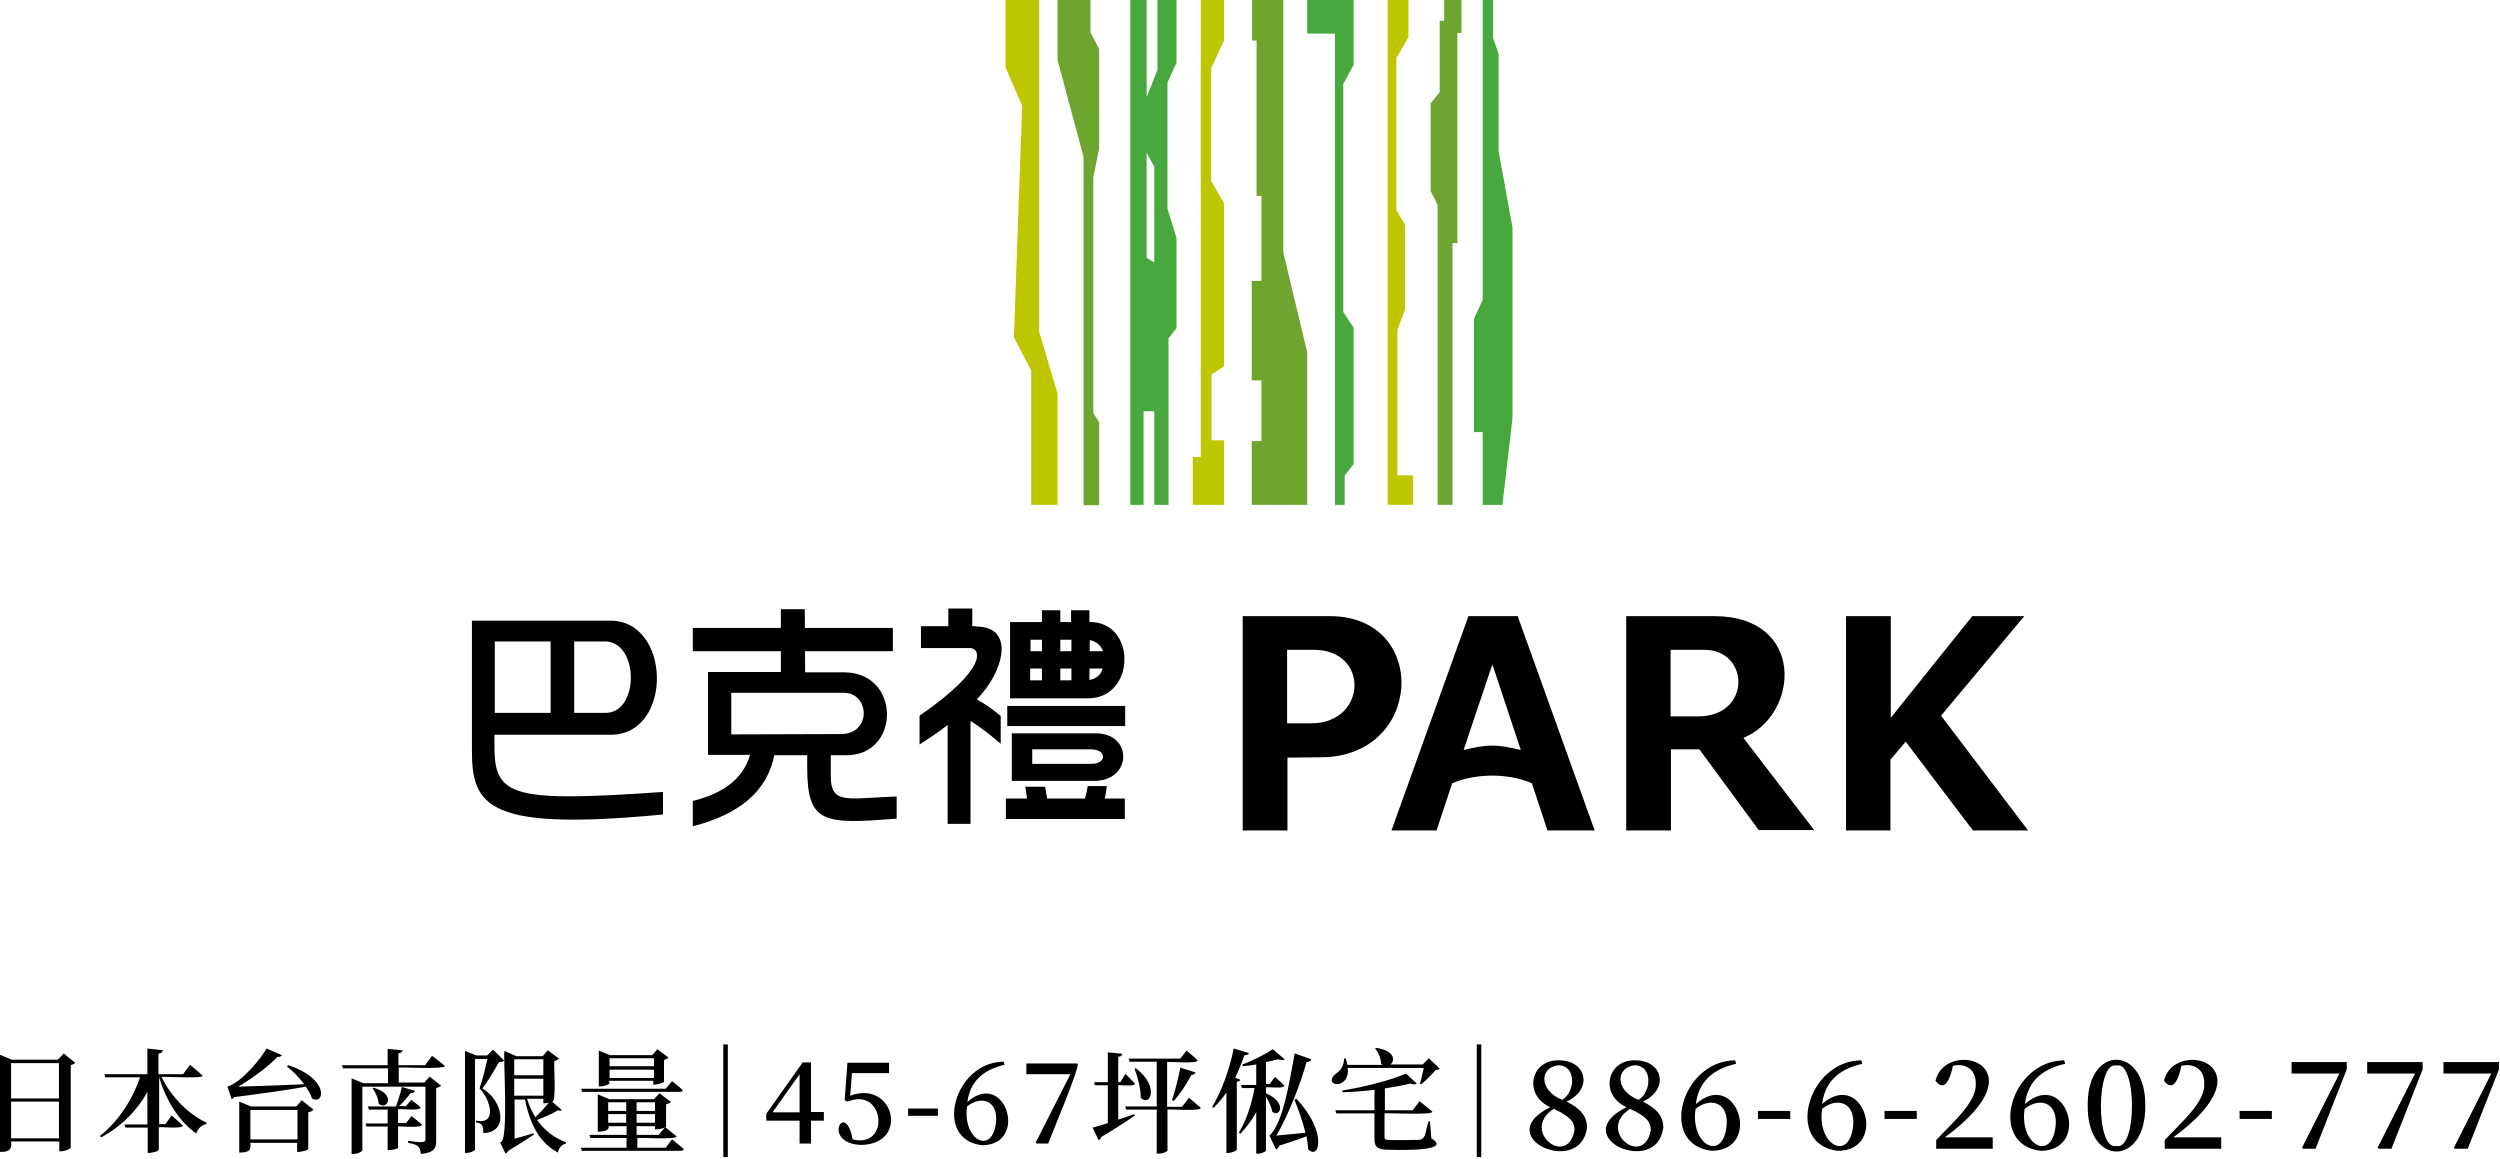
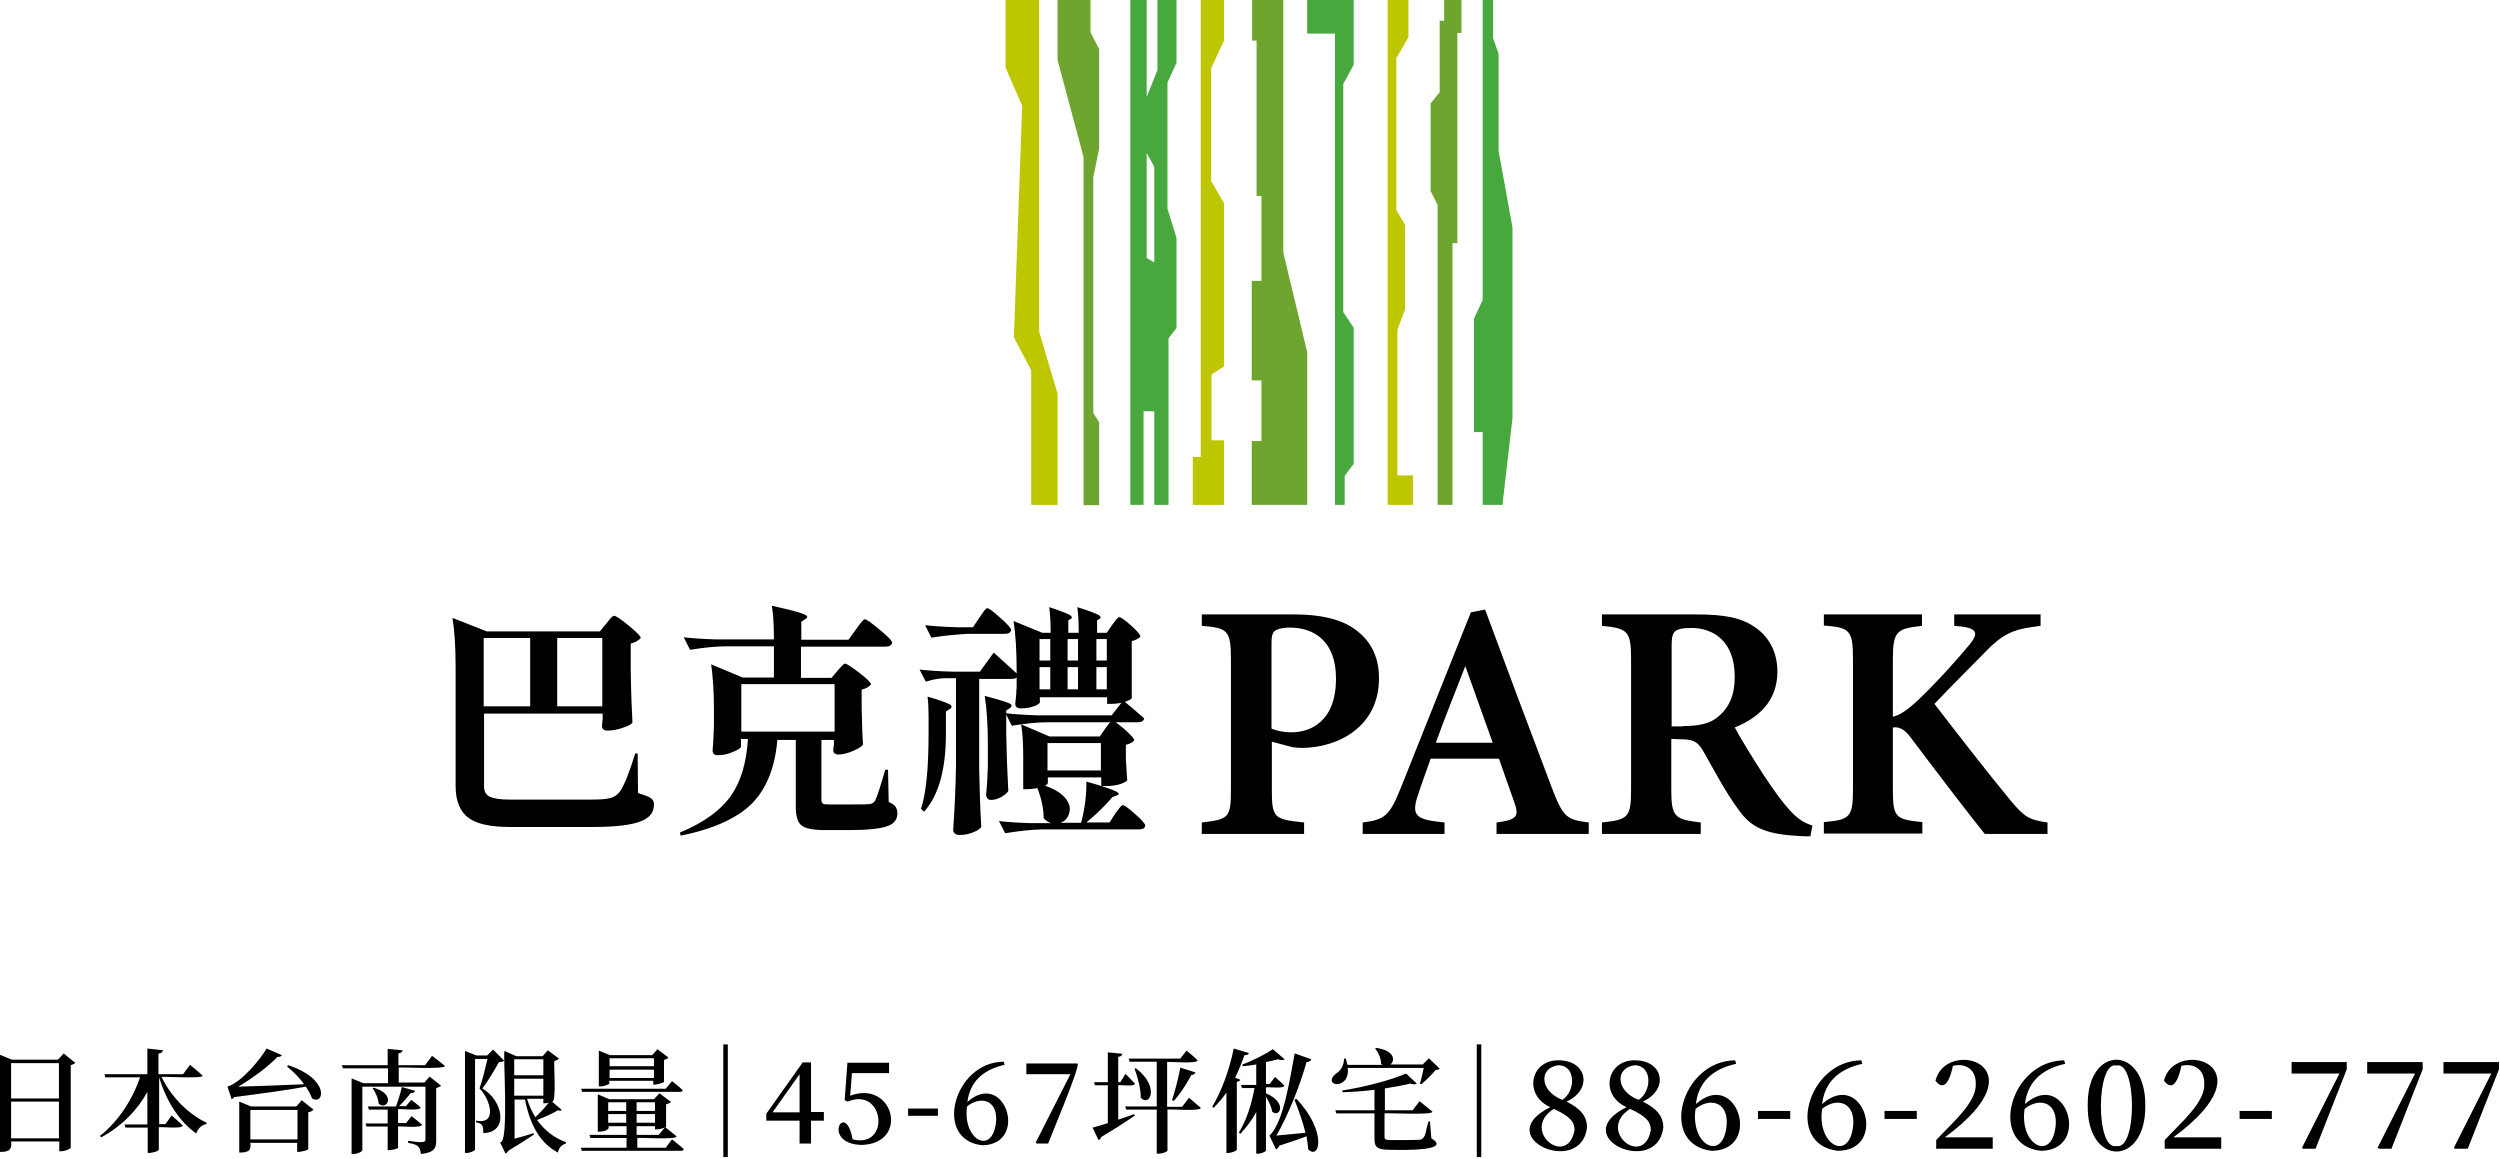
<svg xmlns="http://www.w3.org/2000/svg" width="721" height="334" viewBox="0 0 721 334" fill="#000">
  <path fill="#BEC600" d="M290,0v19.5l4.8,11l-2.4,66.8l5,9.5v38.8h7.6v-32.1l-5.3-17.8V0H290z M346.3,0v131.8H344v13.8h9V127h-3.6v-19  l3.6-2.3V58.6l-3.7-6.4V19.7l3.7-8V0H346.3z M400.2,0v145.6h7.3v-8.5H403v-42l2.2-5.8V64.8l-2.5-4.2V16.8l3.5-6.1V0H400.2z" />
  <path fill="#46A83D" d="M339.3,18.1V0h-5.5v20.2l-3.1,7.8V0H326v145.6h3.8v-27h3.1v27h4.1v-48l2.3-3v-26l-2.6-8.4V23.8L339.3,18.1z   M330.7,74.4V44.1l2.2,4v27.6L330.7,74.4L330.7,74.4z M377,0v9.7h8v135.9h2.8v-8.4l2.6-3.4V94.5l-3-4.5V24.2l3-5.5V0H377z   M432.2,43.6V15.5l-1.6-4.5V0h-3v86.5l-2.5,5.4v32.7h2.5v21h5.7l2.9-25v-55L432.2,43.6z" />
  <path fill="#6EA52F" d="M416.5,0v6h-1.3v20.6l-2.6,3.2v25.3l2,4v86.5h4.3V70.1h1.4V9.5h1.2V0H416.5z M370.1,72.8V0h-9v11.7h1.3v44.8  h1.4V81H361v28.7h2.8v17.5H361v18.4h16v-44L370.1,72.8z M317,42.8V14.2l-2.5-4.9V0H305v17.3l7.5,28v100.4h4.5v-23.9l-1.7-2.7V51.2  L317,42.8z" />
-   <path d="M21.7,306.5c-0.2,0.3-0.7,0.5-1.3,0.7V331c-0.1,0.4-2.2,1.2-3.3,1v-2.8H3.2c0.3,2.1-0.4,3.1-3.2,3v-28l3.4,1.4h13.3l1.7-1.8  C18.4,303.9,21.7,306.5,21.7,306.5z M3.2,306.6v10.2H17v-10.2H3.2L3.2,306.6z M17,328.3v-10.6H3.2v10.6H17z M46.6,310.6  c2.8,5.9,8,10.9,13,13.2l-0.1,0.4c-1.3,0.2-2.4,1.2-2.9,2.7c-4.8-3.4-8.5-9-10.7-16.2v13.5h1.8l1.8-2.5c0,0,2,1.7,3.2,2.9  c-0.1,1.1-6.2,0.3-6.9,0.5v6.4c0.1,0.5-2.1,1.1-3.2,1v-7.3h-6.4l-0.3-0.9h6.6v-9.4c-2.9,5.3-7.4,9.9-13.3,13.1l-0.4-0.4  c5.4-4.2,9.5-10.7,11.6-16.9h-10l-0.3-0.9h12.4v-7.4l4.5,0.5c-0.1,0.5-0.4,0.8-1.3,1v5.9h7.1l2-2.7c0,0,2.3,1.8,3.6,3.1  C59.1,311.2,47,310.4,46.6,310.6L46.6,310.6z M83.1,307.2c12.2,4,10.4,11.7,6.9,9.6c-0.4-1.1-1-2.2-1.8-3.4  c-4.9,0.9-12.1,1.9-20.6,3c-0.3,0.3-0.5,0.5-0.8,0.6l-1.2-3.6c4.2-1.4,9.3-7.7,11.3-11l4.4,1.9c-0.2,0.3-0.6,0.6-1.3,0.5  c-2.5,2.7-7.2,6.2-11.3,8.6c4.4-0.1,11.5-0.4,19-0.7c-1.4-2-3.3-3.8-4.9-5.1L83.1,307.2L83.1,307.2z M87,317.3l3.4,2.7  c-0.2,0.3-0.7,0.6-1.5,0.8v10.6c0,0.3-2.2,0.9-3.2,0.8v-2.6H72.2c0.3,2.2-0.5,2.8-3.2,2.8v-14.7l3.4,1.4h13  C85.4,319.2,87,317.4,87,317.3z M85.8,328.6v-8.5H72.2v8.5H85.8z M124.6,304.5c0,0,2.3,1.7,3.7,2.9c0.2,1.1-12.9,0.3-13.3,0.5v4.3  h7.4l1.5-1.7l3.3,2.6c-0.2,0.2-0.7,0.5-1.4,0.7v15.1c0,2.2-0.5,3.5-4.4,3.9c-0.3-2.4-1.1-2.7-3.7-3.2v-0.5c0.2-0.3,5.1,1.1,5-0.4  v-15.3h-18.2v18.3c0,0.5-1.9,1.3-3.1,1.1V311l3.4,1.4h7.1v-4.3h-13l-0.3-0.9h13.2v-4.7l4.3,0.4c-0.1,0.4-0.3,0.8-1.2,0.9v3.4h7.7  L124.6,304.5L124.6,304.5z M114.8,324.9v6.1c0.2,0.2-1.8,0.8-3,0.7v-6.8h-6.1l-0.3-0.9h6.4v-4h-5.4l-0.3-0.9h8.1  c0.6-1.6,1.3-3.9,1.7-5.6l3.8,1.1c-0.1,0.4-0.5,0.7-1.2,0.6c-0.9,1.1-2.1,2.6-3.4,3.8h2l1.5-1.8c0,0,1.7,1.2,2.7,2.2  c-0.1,1.1-5.9,0.3-6.5,0.5v4h2.3l1.6-2c0,0,1.8,1.4,3,2.4C121.6,325.5,115.4,324.7,114.8,324.9L114.8,324.9z M107.8,313.7  c6.6,1.9,3.8,6.7,1.4,4.6c-0.1-1.5-0.9-3.4-1.8-4.5L107.8,313.7L107.8,313.7z M145.4,305.9c-0.3,0.3-0.7,0.4-1.5,0.4  c-1.1,2-3.2,5.6-4.8,7.6c5.8,3.3,7.9,12.6,0.3,12.9c-0.1-1.9,0-2.8-2.1-3.1v-0.5c6.3,1.2,4.1-6.1,1-9.3c0.7-2,1.7-5.9,2.3-8.5H137  v26.1c0.1,0.3-1.7,1.2-2.9,1v-29.4l3.3,1.3h3.1l1.7-1.7L145.4,305.9L145.4,305.9z M162,320.1c-0.2,0.3-0.5,0.3-1.1,0.1  c-1.2,0.8-3.7,1.9-6,2.8c2.1,3,5,5.2,8.3,6.4v0.4c-1.1,0.3-2,1.1-2.3,2.6c-5.2-2.8-8-7.9-9.5-15.3h-3v11.3c1.6-0.4,3.6-1,5.5-1.6  l0.1,0.4c-1.4,0.9-4.2,2.8-7.3,4.6c-0.3,0.5-0.7,0.8-0.9,0.9l-1.6-3.3c2.7,1,0.8-25.4,1.3-26.3l3.4,1.5h7.6l1.5-1.7l3.2,2.4  c-0.2,0.3-0.7,0.5-1.3,0.7c-0.3,0.5,0.7,12.1-0.7,11.7L162,320.1L162,320.1z M156.7,310.1v-4.6h-8.4v4.6H156.7z M148.3,316h8.4v-4.9  h-8.4V316z M152,316.9c0.6,1.9,1.4,3.7,2.4,5.3c1.4-1.3,3-3.1,3.9-4.2c-0.5,0.2-1.1,0.2-1.6,0.2v-1.3H152z M193.8,328.6  c0,0,2.1,1.6,3.4,2.8c-0.1,0.4-0.4,0.5-0.9,0.5h-28.5l-0.3-0.9h13.2v-2.8h-10.4l-0.3-0.9h10.7v-2.5h-5.2c0.4,1.2-1.6,1.6-3.1,1.6  v-10.8l3.3,1.4h12.9l1.6-1.7l3.3,2.5c-0.2,0.3-0.8,0.5-1.4,0.7v6.4c0,0-0.1,0.1-0.2,0.2c0.2,0.2,2,1.6,3.2,2.6  c0.3,1.1-10.9,0.3-11.3,0.5v2.8h8.3C192,330.9,193.8,328.6,193.8,328.6z M167.9,314.9l-0.3-0.9H192l1.8-2.2c0,0,2,1.5,3.1,2.6  c-0.1,0.4-0.4,0.5-0.8,0.5H167.9z M175.8,312.4c0,0.3-1.9,1.1-3.1,0.9V303l3.2,1.3h12.2l1.5-1.7l3.2,2.4c-0.2,0.3-0.7,0.5-1.3,0.7  v6.3c-0.1,0.3-2.2,0.9-3.1,0.8v-1.1h-12.8L175.8,312.4L175.8,312.4z M175.4,317.9v2.5h5.2v-2.5H175.4z M180.6,323.8v-2.5h-5.2v2.5  H180.6z M175.8,305.2v2.3h12.8v-2.3H175.8z M188.6,310.9v-2.4h-12.8v2.4H188.6z M183.6,317.9v2.5h5.3v-2.5H183.6z M188.9,321.3h-5.3  v2.5h5.3V321.3z M183.6,327.3h6.4l1.7-2.1c-0.7,0.3-1.9,0.6-2.8,0.5v-0.9h-5.3L183.6,327.3L183.6,327.3z M209.9,333.7h-1.3v-32.5  h1.3V333.7z M237.6,323.2h-3.7v6.6h-3.3v-6.6H221v-2l10.5-14.8h2.4v14.3h3.7L237.6,323.2L237.6,323.2z M230.6,320.8v-11l-7.8,11  H230.6z M245.2,316c12.6-4.7,17.2,13.9,3.2,14.2c-11.7-0.4-4.6-13.3-2.5-1.6c11,2.7,9.2-15.3-1.4-10.9l-0.9-0.4l0.8-10.8h12v3h-10.7  L245.2,316L245.2,316z M261.9,319.7h8.6v2.1h-8.6V319.7z M289.7,307.1c-6.6,1.5-10,5.2-10.7,10.7c10.9-9.6,17.8,12.3,4.3,12.5  c-14.3-1.5-8.2-24.1,6.2-24.1L289.7,307.1z M287.3,323c0.2-6-4.7-6.9-8.4-3.9C277.5,329,286.6,333.5,287.3,323L287.3,323z   M310.7,306.7c1.3,0-8.3,22.5-8.4,23.1H299l-0.3-0.3l10-19.7H296v-3.1H310.7z M322.5,322.9c1.5-0.5,3-1,4.6-1.6l0.2,0.4  c-2.1,1.5-5.3,3.6-9.7,6.2c-0.1,0.4-0.4,0.8-0.8,0.9l-1.7-3.6c0.9-0.2,2.5-0.7,4.4-1.3V313h-3.7l-0.3-0.9h4v-8.6l4.2,0.4  c-0.1,0.4-0.3,0.8-1.2,0.9v7.3h0.6l1.5-2.4c0,0,1.7,1.7,2.7,2.8c-0.1,1-4.1,0.3-4.8,0.5L322.5,322.9L322.5,322.9z M342.9,316.6  c0,0,2.1,1.7,3.4,2.9c0.1,1.1-9.1,0.3-9.6,0.5v11.8c0.1,0.3-1.8,1.1-3.1,0.9V320h-8.8l-0.3-0.9h9.1v-12.9h-7.8l-0.3-0.9h14.9  l1.8-2.3c0,0,2,1.6,3.2,2.8c0,1.1-8.3,0.3-8.8,0.5v12.9h4.3L342.9,316.6L342.9,316.6z M327.6,308.1c7,5.3,4,11.3,1.4,8.5  c0-2.7-0.9-6-1.8-8.4L327.6,308.1z M338,317.3c0.8-2.4,1.8-6.1,2.4-9.4l4.4,1.4c-0.2,0.4-0.5,0.7-1.2,0.7c-1.5,2.8-3.3,5.6-5.1,7.5  L338,317.3z M357.7,311.4c-0.1,0.3-0.4,0.5-1,0.6v19.6c0,0.3-2,1.1-3,0.9v-17.4c-1.1,1.6-2.4,3.1-3.7,4.4l-0.4-0.3  c2.5-4.1,5-10.6,6.2-16.8l4.4,1.3c-0.2,0.4-0.5,0.7-1.3,0.6c-0.8,2.3-1.7,4.5-2.7,6.5L357.7,311.4z M365.1,315.3  c6.3,2.7,4,7.2,1.8,5.3c-0.2-1.4-1-3-1.8-4.3v15.5c0.1,0.3-1.7,1.1-2.8,0.9v-12c-1.2,2.3-2.8,4.4-4.6,6.3l-0.4-0.4  c2.2-3.5,3.7-8.3,4.5-12.8h-3.6l-0.3-0.9h4.4V307c-1.3,0.2-2.6,0.4-3.9,0.5l-0.1-0.5c3-1.1,6.9-3.1,8.8-4.4l3.4,2.9  c-0.4,0.3-1,0.3-1.9,0c-1,0.3-2.2,0.5-3.5,0.8v6.3h1.1l1.5-2c0,0,1.7,1.4,2.7,2.5c-0.1,1-4.6,0.3-5.3,0.5  C365.1,313.8,365.1,315.2,365.1,315.3z M373.9,316.9c8.8,9.3,6.8,17.8,3.4,14.6c-0.1-1.2-0.3-2.5-0.5-3.8c-2,0.8-4.8,1.7-7.8,2.7  c-0.3,0.6-0.6,0.9-1,1.1l-1.9-4c4.1-3.6,6-17,7.3-23.7l4.8,1.7c-0.2,0.4-0.6,0.8-1.4,0.8c-1.7,6.2-5.3,15.5-8.7,21.2  c2-0.2,5.1-0.5,8.4-0.8c-0.8-3.3-2.1-6.8-3.2-9.6C373.3,317.1,373.9,317,373.9,316.9z M388.7,308c0.7,6.6-7.7,5.3-3.4,1.6  c1.2-0.6,2.4-2.4,2.3-4.3h0.5c0.2,0.6,0.4,1.2,0.5,1.8h10.1c-0.1-0.1-0.2-0.2-0.4-0.3c0-1.6-0.8-3.3-1.7-4.4l0.3-0.2  c5.4,0.8,5.5,3.7,4.1,4.8h9.3l1.8-1.8l3.1,3c-0.2,0.3-0.6,0.3-1.2,0.4c-1,1.3-2.8,3-4.1,4.1l-0.4-0.2c0.4-1.2,0.8-3,1.1-4.5  C410.5,308,388.7,308,388.7,308z M412.8,328.3c6,3.6-7.5,3.4-11.8,3.3c-3.6,0-4.6-0.6-4.6-3.1v-7.4h-11l-0.3-0.9h11.3v-5.9  c-3,0.4-6.2,0.6-9.2,0.7l-0.1-0.5c6.5-1,14.4-3.1,18.4-4.9l3.1,2.9c-0.3,0.3-1,0.3-1.9,0c-2,0.5-4.6,1-7.3,1.4v6.3h8l2-2.6  c0,0,2.3,1.8,3.7,3c0.3,1.1-13.3,0.3-13.8,0.5v6.7c0,0.8,0.3,1,1.9,1c1.9,0,7.1,0,8.4-0.1c1.8-0.6,1.4-2.4,2.4-5.3h0.4L412.8,328.3z   M427.2,333.7h-1.3v-32.5h1.3V333.7z M457.7,325.2c-1.8,14.4-28.1,2.8-10.6-5.9c-7.9-3.5-5.7-13.8,2.6-13.5c8,0.1,9.7,8.4,2.1,11.9  C455.8,319.7,457.7,321.9,457.7,325.2L457.7,325.2z M454.1,325.9c0-2.4-1.4-4-6-6.1C438.3,326.1,452.1,337,454.1,325.9L454.1,325.9z   M450.6,317.2c3.8-2.5,4-9.8-1.1-10C443.7,307.9,444,314.7,450.6,317.2L450.6,317.2z M479.7,325.2c-1.8,14.4-28.1,2.8-10.6-5.9  c-7.9-3.5-5.7-13.8,2.6-13.5c8,0.1,9.7,8.4,2.1,11.9C477.8,319.7,479.7,321.9,479.7,325.2L479.7,325.2z M476.1,325.9  c0-2.4-1.4-4-6-6.1C460.3,326.1,474.1,337,476.1,325.9L476.1,325.9z M472.6,317.2c3.8-2.5,4-9.8-1.1-10  C465.7,307.9,465.9,314.7,472.6,317.2L472.6,317.2z M500.7,306.8c-7.2,1.6-10.9,5.6-11.6,11.6c11.8-10.4,19.3,13.3,4.6,13.5  c-15.5-1.7-8.9-26,6.7-26.1L500.7,306.8L500.7,306.8z M498,324c0.2-6.5-5.1-7.4-9-4.2C487.4,330.5,497.3,335.4,498,324L498,324z   M507,320.4h9.3v2.3H507V320.4z M537.1,306.8c-7.2,1.6-10.9,5.6-11.6,11.6c11.8-10.4,19.3,13.3,4.6,13.5c-15.5-1.7-8.9-26,6.7-26.1  L537.1,306.8L537.1,306.8z M534.5,324c0.2-6.5-5.1-7.4-9-4.2C523.9,330.5,533.8,335.4,534.5,324L534.5,324z M543.5,320.4h9.3v2.3  h-9.3V320.4z M574.7,328v3.3h-16.3v-2.5c4.3-4.7,11.8-10.9,11.4-16.3c0.1-4.1-3-6-6.6-5.1c-0.5,2.7-2.1,8.1-5,4.3  c2.9-12.6,31.4-4.7,2.7,16.3L574.7,328L574.7,328z M595.6,306.8c-7.2,1.6-10.9,5.6-11.6,11.6c11.8-10.4,19.3,13.3,4.6,13.5  c-15.5-1.7-8.9-26,6.7-26.1L595.6,306.8L595.6,306.8z M592.9,324c0.2-6.5-5.1-7.4-9-4.2C582.3,330.5,592.2,335.4,592.9,324  L592.9,324z M618.7,318.9c0.2,17.6-16.8,17.6-16.6,0C601.8,301.2,618.9,301.2,618.7,318.9z M610.4,330.5c6,1.4,5.9-24.7,0-23.2  C604.5,305.8,604.3,332,610.4,330.5z M640.6,328v3.3h-16.3v-2.5c4.3-4.7,11.8-10.9,11.4-16.3c0.1-4.1-3-6-6.6-5.1  c-0.5,2.7-2.1,8.1-5,4.3c2.9-12.6,31.4-4.7,2.7,16.3L640.6,328L640.6,328z M645.9,320.4h9.3v2.3h-9.3V320.4z M676.8,306.3v2.1  l-9,22.9h-3.6l-0.3-0.3l10.8-21.4h-13.8v-3.3L676.8,306.3L676.8,306.3z M698.7,306.3v2.1l-9,22.9h-3.6l-0.4-0.3l10.8-21.4h-13.8  v-3.3L698.7,306.3L698.7,306.3z M720.7,306.3v2.1l-9,22.9H708l-0.3-0.3l10.8-21.4h-13.8v-3.3L720.7,306.3L720.7,306.3z" />
-   <path d="M142.6,211.9v3.6c0,14.3,5.5,15.9,48.6,12.9v6.5c-50.3,4.8-55.1-2.2-55.1-18.4V179h39.7c17.8-0.3,18.4,32.6,0.6,32.9H142.6z   M142.7,205.6h16.1V185h-16.1V205.6z M165.6,185v20.6h9.1c9.8-0.1,9.6-20.7-0.3-20.6H165.6z M199.8,187.8v-6.7h57.7v6.7H199.8z   M232.2,193.9h11.2c16.4,0,16.3,23.6,1.1,23.9h-4.9v6.1c0,8.3,4.9,6.3,19,5.8v6.4c-20.8,1.6-25.8,1.6-25.8-14.6v-3.7h-9.5  c-2,10.2-9.8,17-23.5,20.5V231c9.3-2.3,14.7-6.8,16.5-13.3h-12.1v-23.9h21v-18.1h6.9L232.2,193.9L232.2,193.9z M210.9,211.8  l31.6-0.1c9,0,8.3-11.9,0.9-11.9h-32.5C210.9,199.8,210.9,211.8,210.9,211.8z M281.6,180.7c11.2,0,8,13,0.1,21  c2.4,1.3,4.7,2.9,6.9,4.8v8c-3-2.6-5.9-4.8-8.7-6.6v29.7h-6.6v-28.5c-2.5,1.9-5.2,3.8-8.1,5.6v-8.3c19.9-13.7,17.7-19.5,14.5-19.5  h-14.1v-6.3h7.9v-5.1h6.9v5.1h1.2V180.7z M301.4,226.9c0.2,1.1,0.4,2.2,0.6,3.4h10.9c0.4-1.2,0.6-2.4,0.8-3.6h5.5  c-0.1,1.3-0.3,2.5-0.6,3.6h5.8v5.9h-34.3v-5.9h6.1c-0.2-1.2-0.3-2.3-0.5-3.4H301.4z M290.5,203.6h34v5.8h-34V203.6z M308.9,179.4  V176h5.3v3.4c13.6-0.2,13.4,21.9-0.3,22h-22.6v-22H308.9z M316.1,211.5c10.7,0,10.5,13.9-0.8,13.7h-23.5v-13.7H316.1z M297.7,220.3  h17c4.6,0,4.6-4.2-0.2-4.2h-16.8V220.3z M314.2,196.1c2.1-0.4,3.3-1.5,3.8-3.3h-20.9v3.4h3.4V176h5.3v20.2h3.2v-11.7h-11.8v3.3h20.9  c-0.6-1.7-1.9-2.8-3.8-3.2L314.2,196.1L314.2,196.1z M371.3,218.5v21h-12.9v-61.8h25.2c28.7,0,27,40.7-2.7,40.7L371.3,218.5z   M371.2,187.4v21.2h7c16,0,16.9-21.2,0.7-21.2H371.2z M507.3,239.5l-17.2-23.4h-8.2v23.4H469v-61.8h25.4c26.4,0,24.6,28.5,8.4,35.1  l20.4,26.6h-15.9V239.5z M481.8,187.4v19.2h8c15.3,0,14.9-19.2,1.7-19.2H481.8z M584.9,239.5H569l-19.4-25.6l-4.4,5.2v20.4h-12.8  v-61.8h12.9V207l23.5-29.3h15l-24,28.7L584.9,239.5z M423.5,177.7l-22.2,61.8h13l4.5-13.6c6.7-2.9,16.2-3,23,0l4.5,13.6h13.6  l-22.2-61.8H423.5z M430.4,191.6l8.2,24.7c-7.1-1.7-9.4-1.7-16.5,0L430.4,191.6z" />
+   <path d="M21.7,306.5c-0.2,0.3-0.7,0.5-1.3,0.7V331c-0.1,0.4-2.2,1.2-3.3,1v-2.8H3.2c0.3,2.1-0.4,3.1-3.2,3v-28l3.4,1.4h13.3l1.7-1.8  C18.4,303.9,21.7,306.5,21.7,306.5z M3.2,306.6v10.2H17v-10.2H3.2L3.2,306.6z M17,328.3v-10.6H3.2v10.6H17z M46.6,310.6  c2.8,5.9,8,10.9,13,13.2l-0.1,0.4c-1.3,0.2-2.4,1.2-2.9,2.7c-4.8-3.4-8.5-9-10.7-16.2v13.5h1.8l1.8-2.5c0,0,2,1.7,3.2,2.9  c-0.1,1.1-6.2,0.3-6.9,0.5v6.4c0.1,0.5-2.1,1.1-3.2,1v-7.3h-6.4l-0.3-0.9h6.6v-9.4c-2.9,5.3-7.4,9.9-13.3,13.1l-0.4-0.4  c5.4-4.2,9.5-10.7,11.6-16.9h-10l-0.3-0.9h12.4v-7.4l4.5,0.5c-0.1,0.5-0.4,0.8-1.3,1v5.9h7.1l2-2.7c0,0,2.3,1.8,3.6,3.1  C59.1,311.2,47,310.4,46.6,310.6L46.6,310.6z M83.1,307.2c12.2,4,10.4,11.7,6.9,9.6c-0.4-1.1-1-2.2-1.8-3.4  c-4.9,0.9-12.1,1.9-20.6,3c-0.3,0.3-0.5,0.5-0.8,0.6l-1.2-3.6c4.2-1.4,9.3-7.7,11.3-11l4.4,1.9c-0.2,0.3-0.6,0.6-1.3,0.5  c-2.5,2.7-7.2,6.2-11.3,8.6c4.4-0.1,11.5-0.4,19-0.7c-1.4-2-3.3-3.8-4.9-5.1L83.1,307.2L83.1,307.2z M87,317.3l3.4,2.7  c-0.2,0.3-0.7,0.6-1.5,0.8v10.6c0,0.3-2.2,0.9-3.2,0.8v-2.6H72.2c0.3,2.2-0.5,2.8-3.2,2.8v-14.7l3.4,1.4h13  C85.4,319.2,87,317.4,87,317.3z M85.8,328.6v-8.5H72.2v8.5H85.8z M124.6,304.5c0,0,2.3,1.7,3.7,2.9c0.2,1.1-12.9,0.3-13.3,0.5v4.3  h7.4l1.5-1.7l3.3,2.6c-0.2,0.2-0.7,0.5-1.4,0.7v15.1c0,2.2-0.5,3.5-4.4,3.9c-0.3-2.4-1.1-2.7-3.7-3.2v-0.5c0.2-0.3,5.1,1.1,5-0.4  v-15.3h-18.2v18.3c0,0.5-1.9,1.3-3.1,1.1V311l3.4,1.4h7.1v-4.3h-13l-0.3-0.9h13.2v-4.7l4.3,0.4c-0.1,0.4-0.3,0.8-1.2,0.9v3.4h7.7  L124.6,304.5L124.6,304.5z M114.8,324.9v6.1c0.2,0.2-1.8,0.8-3,0.7v-6.8h-6.1l-0.3-0.9h6.4v-4h-5.4l-0.3-0.9h8.1  c0.6-1.6,1.3-3.9,1.7-5.6l3.8,1.1c-0.1,0.4-0.5,0.7-1.2,0.6c-0.9,1.1-2.1,2.6-3.4,3.8h2l1.5-1.8c0,0,1.7,1.2,2.7,2.2  c-0.1,1.1-5.9,0.3-6.5,0.5v4h2.3l1.6-2c0,0,1.8,1.4,3,2.4C121.6,325.5,115.4,324.7,114.8,324.9L114.8,324.9z M107.8,313.7  c6.6,1.9,3.8,6.7,1.4,4.6c-0.1-1.5-0.9-3.4-1.8-4.5L107.8,313.7L107.8,313.7z M145.4,305.9c-0.3,0.3-0.7,0.4-1.5,0.4  c-1.1,2-3.2,5.6-4.8,7.6c5.8,3.3,7.9,12.6,0.3,12.9c-0.1-1.9,0-2.8-2.1-3.1v-0.5c6.3,1.2,4.1-6.1,1-9.3c0.7-2,1.7-5.9,2.3-8.5H137  v26.1c0.1,0.3-1.7,1.2-2.9,1v-29.4l3.3,1.3h3.1l1.7-1.7L145.4,305.9L145.4,305.9z M162,320.1c-0.2,0.3-0.5,0.3-1.1,0.1  c-1.2,0.8-3.7,1.9-6,2.8c2.1,3,5,5.2,8.3,6.4v0.4c-1.1,0.3-2,1.1-2.3,2.6c-5.2-2.8-8-7.9-9.5-15.3h-3v11.3c1.6-0.4,3.6-1,5.5-1.6  l0.1,0.4c-1.4,0.9-4.2,2.8-7.3,4.6c-0.3,0.5-0.7,0.8-0.9,0.9l-1.6-3.3c2.7,1,0.8-25.4,1.3-26.3l3.4,1.5h7.6l1.5-1.7l3.2,2.4  c-0.2,0.3-0.7,0.5-1.3,0.7c-0.3,0.5,0.7,12.1-0.7,11.7L162,320.1L162,320.1z M156.7,310.1v-4.6h-8.4v4.6H156.7z M148.3,316h8.4v-4.9  h-8.4V316z M152,316.9c0.6,1.9,1.4,3.7,2.4,5.3c1.4-1.3,3-3.1,3.9-4.2c-0.5,0.2-1.1,0.2-1.6,0.2v-1.3H152z M193.8,328.6  c0,0,2.1,1.6,3.4,2.8c-0.1,0.4-0.4,0.5-0.9,0.5h-28.5l-0.3-0.9h13.2v-2.8h-10.4l-0.3-0.9h10.7v-2.5h-5.2c0.4,1.2-1.6,1.6-3.1,1.6  v-10.8l3.3,1.4h12.9l1.6-1.7l3.3,2.5c-0.2,0.3-0.8,0.5-1.4,0.7v6.4c0,0-0.1,0.1-0.2,0.2c0.2,0.2,2,1.6,3.2,2.6  c0.3,1.1-10.9,0.3-11.3,0.5v2.8h8.3C192,330.9,193.8,328.6,193.8,328.6z M167.9,314.9l-0.3-0.9H192l1.8-2.2c0,0,2,1.5,3.1,2.6  c-0.1,0.4-0.4,0.5-0.8,0.5H167.9z M175.8,312.4c0,0.3-1.9,1.1-3.1,0.9V303l3.2,1.3h12.2l1.5-1.7l3.2,2.4c-0.2,0.3-0.7,0.5-1.3,0.7  v6.3c-0.1,0.3-2.2,0.9-3.1,0.8v-1.1h-12.8L175.8,312.4L175.8,312.4z M175.4,317.9v2.5h5.2v-2.5H175.4z M180.6,323.8v-2.5h-5.2v2.5  H180.6z M175.8,305.2v2.3h12.8v-2.3H175.8z M188.6,310.9v-2.4h-12.8v2.4H188.6z M183.6,317.9v2.5h5.3v-2.5H183.6z M188.9,321.3h-5.3  v2.5h5.3V321.3z M183.6,327.3h6.4l1.7-2.1c-0.7,0.3-1.9,0.6-2.8,0.5v-0.9h-5.3L183.6,327.3L183.6,327.3z M209.9,333.7h-1.3v-32.5  h1.3V333.7z M237.6,323.2h-3.7v6.6h-3.3v-6.6H221v-2l10.5-14.8h2.4v14.3h3.7L237.6,323.2L237.6,323.2z M230.6,320.8v-11l-7.8,11  H230.6z M245.2,316c12.6-4.7,17.2,13.9,3.2,14.2c-11.7-0.4-4.6-13.3-2.5-1.6c11,2.7,9.2-15.3-1.4-10.9l-0.9-0.4l0.8-10.8h12v3h-10.7  L245.2,316L245.2,316z M261.9,319.7h8.6v2.1h-8.6V319.7z M289.7,307.1c-6.6,1.5-10,5.2-10.7,10.7c10.9-9.6,17.8,12.3,4.3,12.5  c-14.3-1.5-8.2-24.1,6.2-24.1L289.7,307.1z M287.3,323c0.2-6-4.7-6.9-8.4-3.9C277.5,329,286.6,333.5,287.3,323L287.3,323z   M310.7,306.7c1.3,0-8.3,22.5-8.4,23.1H299l-0.3-0.3l10-19.7H296v-3.1H310.7z M322.5,322.9c1.5-0.5,3-1,4.6-1.6l0.2,0.4  c-2.1,1.5-5.3,3.6-9.7,6.2c-0.1,0.4-0.4,0.8-0.8,0.9l-1.7-3.6c0.9-0.2,2.5-0.7,4.4-1.3V313h-3.7l-0.3-0.9h4v-8.6l4.2,0.4  c-0.1,0.4-0.3,0.8-1.2,0.9v7.3h0.6l1.5-2.4c0,0,1.7,1.7,2.7,2.8c-0.1,1-4.1,0.3-4.8,0.5L322.5,322.9L322.5,322.9z M342.9,316.6  c0,0,2.1,1.7,3.4,2.9c0.1,1.1-9.1,0.3-9.6,0.5v11.8c0.1,0.3-1.8,1.1-3.1,0.9V320h-8.8l-0.3-0.9h9.1v-12.9h-7.8l-0.3-0.9h14.9  l1.8-2.3c0,0,2,1.6,3.2,2.8c0,1.1-8.3,0.3-8.8,0.5v12.9h4.3L342.9,316.6L342.9,316.6z M327.6,308.1c7,5.3,4,11.3,1.4,8.5  c0-2.7-0.9-6-1.8-8.4L327.6,308.1z M338,317.3c0.8-2.4,1.8-6.1,2.4-9.4l4.4,1.4c-0.2,0.4-0.5,0.7-1.2,0.7c-1.5,2.8-3.3,5.6-5.1,7.5  L338,317.3z M357.7,311.4c-0.1,0.3-0.4,0.5-1,0.6v19.6c0,0.3-2,1.1-3,0.9v-17.4c-1.1,1.6-2.4,3.1-3.7,4.4l-0.4-0.3  c2.5-4.1,5-10.6,6.2-16.8l4.4,1.3c-0.2,0.4-0.5,0.7-1.3,0.6c-0.8,2.3-1.7,4.5-2.7,6.5L357.7,311.4z M365.1,315.3  c6.3,2.7,4,7.2,1.8,5.3c-0.2-1.4-1-3-1.8-4.3v15.5c0.1,0.3-1.7,1.1-2.8,0.9v-12c-1.2,2.3-2.8,4.4-4.6,6.3l-0.4-0.4  c2.2-3.5,3.7-8.3,4.5-12.8h-3.6l-0.3-0.9h4.4V307c-1.3,0.2-2.6,0.4-3.9,0.5l-0.1-0.5c3-1.1,6.9-3.1,8.8-4.4l3.4,2.9  c-0.4,0.3-1,0.3-1.9,0c-1,0.3-2.2,0.5-3.5,0.8v6.3h1.1l1.5-2c0,0,1.7,1.4,2.7,2.5c-0.1,1-4.6,0.3-5.3,0.5  C365.1,313.8,365.1,315.2,365.1,315.3z M373.9,316.9c8.8,9.3,6.8,17.8,3.4,14.6c-0.1-1.2-0.3-2.5-0.5-3.8c-2,0.8-4.8,1.7-7.8,2.7  c-0.3,0.6-0.6,0.9-1,1.1l-1.9-4c4.1-3.6,6-17,7.3-23.7l4.8,1.7c-0.2,0.4-0.6,0.8-1.4,0.8c-1.7,6.2-5.3,15.5-8.7,21.2  c2-0.2,5.1-0.5,8.4-0.8c-0.8-3.3-2.1-6.8-3.2-9.6C373.3,317.1,373.9,317,373.9,316.9z M388.7,308c0.7,6.6-7.7,5.3-3.4,1.6  c1.2-0.6,2.4-2.4,2.3-4.3h0.5c0.2,0.6,0.4,1.2,0.5,1.8h10.1c-0.1-0.1-0.2-0.2-0.4-0.3c0-1.6-0.8-3.3-1.7-4.4l0.3-0.2  c5.4,0.8,5.5,3.7,4.1,4.8h9.3l1.8-1.8l3.1,3c-0.2,0.3-0.6,0.3-1.2,0.4c-1,1.3-2.8,3-4.1,4.1l-0.4-0.2c0.4-1.2,0.8-3,1.1-4.5  C410.5,308,388.7,308,388.7,308z M412.8,328.3c6,3.6-7.5,3.4-11.8,3.3c-3.6,0-4.6-0.6-4.6-3.1v-7.4h-11l-0.3-0.9h11.3v-5.9  c-3,0.4-6.2,0.6-9.2,0.7l-0.1-0.5c6.5-1,14.4-3.1,18.4-4.9l3.1,2.9c-0.3,0.3-1,0.3-1.9,0c-2,0.5-4.6,1-7.3,1.4v6.3h8l2-2.6  c0,0,2.3,1.8,3.7,3c0.3,1.1-13.3,0.3-13.8,0.5v6.7c0,0.8,0.3,1,1.9,1c1.9,0,7.1,0,8.4-0.1c1.8-0.6,1.4-2.4,2.4-5.3h0.4L412.8,328.3z   M427.2,333.7h-1.3v-32.5h1.3V333.7z M457.7,325.2c-1.8,14.4-28.1,2.8-10.6-5.9c-7.9-3.5-5.7-13.8,2.6-13.5c8,0.1,9.7,8.4,2.1,11.9  C455.8,319.7,457.7,321.9,457.7,325.2L457.7,325.2z M454.1,325.9c0-2.4-1.4-4-6-6.1C438.3,326.1,452.1,337,454.1,325.9L454.1,325.9z   M450.6,317.2c3.8-2.5,4-9.8-1.1-10C443.7,307.9,444,314.7,450.6,317.2L450.6,317.2z M479.7,325.2c-1.8,14.4-28.1,2.8-10.6-5.9  c-7.9-3.5-5.7-13.8,2.6-13.5c8,0.1,9.7,8.4,2.1,11.9C477.8,319.7,479.7,321.9,479.7,325.2L479.7,325.2z M476.1,325.9  c0-2.4-1.4-4-6-6.1C460.3,326.1,474.1,337,476.1,325.9L476.1,325.9z M472.6,317.2c3.8-2.5,4-9.8-1.1-10  C465.7,307.9,465.9,314.7,472.6,317.2L472.6,317.2z M500.7,306.8c-7.2,1.6-10.9,5.6-11.6,11.6c11.8-10.4,19.3,13.3,4.6,13.5  c-15.5-1.7-8.9-26,6.7-26.1L500.7,306.8L500.7,306.8z M498,324c0.2-6.5-5.1-7.4-9-4.2C487.4,330.5,497.3,335.4,498,324L498,324z   M507,320.4h9.3v2.3H507V320.4z M537.1,306.8c-7.2,1.6-10.9,5.6-11.6,11.6c11.8-10.4,19.3,13.3,4.6,13.5c-15.5-1.7-8.9-26,6.7-26.1  L537.1,306.8L537.1,306.8z M534.5,324c0.2-6.5-5.1-7.4-9-4.2C523.9,330.5,533.8,335.4,534.5,324L534.5,324z M543.5,320.4h9.3v2.3  h-9.3V320.4z M574.7,328v3.3h-16.3v-2.5c4.3-4.7,11.8-10.9,11.4-16.3c0.1-4.1-3-6-6.6-5.1c-0.5,2.7-2.1,8.1-5,4.3  c2.9-12.6,31.4-4.7,2.7,16.3L574.7,328L574.7,328z M595.6,306.8c-7.2,1.6-10.9,5.6-11.6,11.6c11.8-10.4,19.3,13.3,4.6,13.5  c-15.5-1.7-8.9-26,6.7-26.1L595.6,306.8L595.6,306.8z M592.9,324c0.2-6.5-5.1-7.4-9-4.2C582.3,330.5,592.2,335.4,592.9,324  L592.9,324z M618.7,318.9c0.2,17.6-16.8,17.6-16.6,0C601.8,301.2,618.9,301.2,618.7,318.9z M610.4,330.5c6,1.4,5.9-24.7,0-23.2  C604.5,305.8,604.3,332,610.4,330.5z M640.6,328v3.3h-16.3v-2.5c4.3-4.7,11.8-10.9,11.4-16.3c0.1-4.1-3-6-6.6-5.1  c-0.5,2.7-2.1,8.1-5,4.3c2.9-12.6,31.4-4.7,2.7,16.3L640.6,328L640.6,328z M645.9,320.4h9.3v2.3h-9.3V320.4z M676.8,306.3v2.1  l-9,22.9h-3.6l-0.3-0.3l10.8-21.4h-13.8v-3.3L676.8,306.3L676.8,306.3z M698.7,306.3v2.1l-9,22.9h-3.6l-0.4-0.3l10.8-21.4h-13.8  v-3.3L698.7,306.3L698.7,306.3z M720.7,306.3v2.1l-9,22.9H708l-0.3-0.3l10.8-21.4h-13.8v-3.3L720.7,306.3L720.7,306.3z M147.2,238.5  c-5.6,0-9.5-0.8-11.9-2.5c-2.6-1.8-3.9-4.9-3.9-9.3v-34.1c0-5.9-0.3-10.7-0.9-14.4l9.9,3.9H173l1.8-2.2c0.1-0.1,0.3-0.3,0.5-0.6  c0.8-1.1,1.4-1.7,1.8-1.7c0.5,0,1.9,0.9,4.2,2.8c2.3,1.9,3.5,3.1,3.5,3.6c-0.7,0.8-1.7,1.3-2.9,1.6v7.7c0.1,6.5,0.3,11.5,0.5,15.1  c-0.3,0.5-1.2,1-2.8,1.5c-1.7,0.6-3.2,0.8-4.4,0.8c-1.1,0-1.6-0.5-1.6-1.4c0-0.2,0.1-0.6,0.1-1c0-0.3,0.1-0.6,0.1-0.8v-1.7h-34.2  v21.1c0,1.4,0.6,2.4,1.7,2.9c1.1,0.5,2.9,0.8,5.6,0.8h23.6c2.4,0,4.2-0.1,5.3-0.4c1.3-0.3,2.2-0.9,2.9-1.8c1.2-1.6,2.7-5.3,4.5-11.1  h0.7l0.1,11.4c1.8,0.6,3,1,3.6,1.4c0.7,0.5,1,1.1,1,1.9c0,2.2-1.1,3.7-3.4,4.7c-2.7,1.2-7.4,1.8-14.2,1.8H147.2z M139.5,203.7h13.4  V184h-13.4V203.7z M160.7,203.7h13V184h-13V203.7z M196.3,241l-0.2-0.9c7-2.9,11.9-6.5,14.9-10.9c2.7-4,4.3-9.3,4.7-16.1h-2v2.2  c0,0.4-0.7,0.9-2.2,1.5c-1.5,0.7-3,1-4.5,1c-1,0-1.5-0.5-1.5-1.4c0.2-1.9,0.3-4.3,0.4-7.2v-4.3c0-5.3-0.3-9.8-0.8-13.3l9.1,3.8h9v-9  h-13.7c-3.3,0-6.8,0.4-10.5,1l-1.8-3.6c2.6,0.3,5.7,0.5,9.3,0.6h16.7c0-4.1-0.2-7.4-0.6-9.7c5,1.1,8.1,1.9,9.4,2.5  c0.9,0.4,1.1,0.9,0.3,1.3l-1.2,0.8v5.2h13.6l2.1-2.9c0.2-0.2,0.4-0.6,0.7-1c1-1.3,1.6-2,1.9-2c0.5,0,1.9,1,4.3,3  c2.4,2,3.6,3.2,3.6,3.8c-0.2,0.7-0.8,1.1-2,1.1h-24.3v9h8.8l1.7-2c0.1-0.1,0.3-0.4,0.6-0.7c0.8-0.9,1.3-1.4,1.6-1.4  c0.5,0,1.8,0.9,4.1,2.6c2.3,1.8,3.4,2.9,3.4,3.4c-0.6,0.7-1.5,1.2-2.7,1.5v5.4c0.1,4.3,0.2,7.8,0.4,10.4c-0.3,0.6-1.2,1.1-2.7,1.8  c-1.6,0.7-3.1,1.1-4.4,1.1c-1,0-1.5-0.5-1.5-1.4c0-0.2,0.1-0.4,0.1-0.8c0-0.2,0.1-0.4,0.1-0.6v-1.4h-3.6v0.7v16.6  c0,0.6,0.2,0.9,0.5,1.1c0.3,0.2,1,0.2,2.1,0.2h6c2.8,0,4.5,0,5.2-0.1c0.7,0,1.3-0.4,1.7-1c0.5-1,1.5-4,2.9-8.9h0.8l0.2,9.3  c1,0.4,1.7,0.9,2,1.4c0.3,0.4,0.5,1.1,0.5,1.9c0,1.7-0.9,2.9-2.7,3.6c-2.1,0.8-5.9,1.2-11.3,1.2h-7c-3.4,0-5.6-0.5-6.7-1.4  c-1.1-0.9-1.6-2.7-1.6-5.4v-19.2h-5.3c-0.7,7.9-3.1,14-7.3,18.3C212.7,235.9,205.8,239.1,196.3,241z M213.8,211h26.9v-13.7h-26.9  V211z M276.8,240.8c-0.6,0-1-0.1-1.4-0.4c-0.3-0.3-0.5-0.6-0.5-1c0.4-6,0.7-12.1,0.8-18.2v-25.6h-3.2c-1.7,0-3.6,0.4-5.5,1l-1.8-3.5  c2.6,0.3,5.7,0.5,9.3,0.6h8.1l4-5.5c2.2,2,4.4,4,6.6,6v-0.7c0-5.9-0.3-10.7-0.9-14.4l8.3,3.4h2.4c0-2.8-0.1-5.3-0.4-7.4  c3.1,1,5.1,1.8,6,2.3c0.6,0.4,0.7,0.8,0.2,1.1l-0.7,0.4v3.6h3c0-2.8-0.1-5.3-0.4-7.4c3.2,1,5.3,1.8,6.2,2.3c0.6,0.4,0.7,0.8,0.2,1.1  l-0.7,0.4v3.6h2.8l1.5-2.2c0.1-0.2,0.3-0.4,0.6-0.8c0.7-1,1.2-1.5,1.5-1.5c0.5,0,1.6,0.8,3.4,2.4c1.8,1.6,2.7,2.7,2.7,3.2  c-0.5,0.6-1.4,1-2.5,1.3v16.4c0,0.3-0.7,0.7-2,1.1c1,0.8,2.9,2.4,5.6,4.8c-0.2,0.7-0.8,1.1-1.8,1.1h-25.9c-3.3,0-6.8,0.4-10.5,1  l-1.8-3.6c2.6,0.3,5.7,0.5,9.3,0.6h21.3l2.8-3.6c-1.1,0.2-2.1,0.3-2.9,0.3h-1.2v-1.9h-19.4v1.4c0,0.3-0.5,0.7-1.5,1.1  c-1.2,0.5-2.5,0.7-4.1,0.7c-1,0-1.5-0.5-1.5-1.4c0.1-0.7,0.2-1.8,0.3-3c0-0.6,0-1.1,0.1-1.5v-3c-0.3,0.3-0.8,0.4-1.5,0.4h-9.3V222  c0.1,5.8,0.3,11.3,0.6,16.5c-0.4,0.5-1,1-2,1.4C279.7,240.5,278.3,240.8,276.8,240.8z M266.5,234.1l-0.9-0.8  c1.5-4.5,2.2-11.8,2.2-21.8v-5.1c0-2.2-0.1-4-0.3-5.5c3.5,1,5.6,1.8,6.5,2.3c0.6,0.4,0.6,0.9-0.1,1.3l-1.1,0.7v6.4  C272.8,222,270.7,229.4,266.5,234.1z M268.6,183.9l-1.8-3.6c2.6,0.3,5.7,0.5,9.3,0.6h4.5l1.8-2.7c0.2-0.2,0.4-0.6,0.7-1  c0.8-1.2,1.3-1.8,1.6-1.8c0.5,0,1.7,0.9,3.8,2.8c2.1,1.8,3.1,3,3.1,3.5c-0.1,0.7-0.7,1.1-1.8,1.1h-10.7  C275.8,183,272.3,183.3,268.6,183.9z M285.8,230.7c-0.4,0-0.7-0.1-1-0.4c-0.2-0.3-0.4-0.6-0.4-1c0.2-2.1,0.4-4.9,0.5-8.4v-5v-0.8  c0-5.9-0.3-10.7-0.9-14.4c3.8,1,6.2,1.7,7.2,2.2c0.7,0.4,0.7,0.8,0.1,1.3l-1.1,0.7v6.9c0.1,5.7,0.3,11.1,0.6,16.3  c-0.3,0.6-1,1.1-1.9,1.7C287.8,230.4,286.8,230.7,285.8,230.7z M289.9,240.3l-1.8-3.5c2.6,0.3,5.7,0.5,9.3,0.6h5.8  c-0.8-0.2-1.5-0.7-2.2-1.4c0-2.6-0.6-5.5-1.8-8.7c-1.1,0.2-2.1,0.3-2.8,0.3h-1.3v-9.2c0-4-0.2-7.2-0.6-9.5l8.2,3.5h14.5l1.5-2.2  c0.1-0.2,0.3-0.4,0.6-0.8c0.7-1,1.2-1.5,1.5-1.5c0.5,0,1.6,0.8,3.5,2.4c1.8,1.6,2.8,2.7,2.8,3.2c-0.4,0.6-1.2,1-2.4,1.3v3.5  c0,0.6,0,1.3,0.1,2.2c0.1,2,0.2,3.5,0.3,4.5c-0.2,0.4-0.9,0.7-1.9,1.1c-1.3,0.4-2.7,0.6-4.3,0.6h-1.3v-2.5h-15.4v1.6  c0,0.2-0.3,0.5-0.8,0.8c2.9,1,4.9,2.3,6.1,3.9c1,1.4,1.3,2.8,0.8,4.2c-0.4,1.3-1.3,2.2-2.5,2.6h6c1.1-4.3,1.6-8.3,1.5-11.9  c4.6,1.3,7.5,2.3,8.7,2.9c0.8,0.5,0.9,0.8,0.1,1.1l-1.3,0.5c-2.2,2.6-4.7,5-7.5,7.3h6.7l1.6-2.5c0.1-0.2,0.3-0.5,0.6-0.8  c0.8-1.1,1.3-1.7,1.6-1.7c0.5,0,1.7,0.9,3.6,2.6s2.9,2.8,2.9,3.3c-0.1,0.7-0.7,1.1-1.8,1.1h-28.2  C297.1,239.3,293.6,239.7,289.9,240.3z M299.8,190.5h3.1v-6.2h-3.1V190.5z M299.8,198.8h3.1v-6.4h-3.1V198.8z M302.1,222.2h15.4  v-7.9h-15.4V222.2z M307.9,190.5h3v-6.2h-3V190.5z M307.9,198.8h3v-6.4h-3V198.8z M316.2,190.5h3v-6.2h-3V190.5z M316.2,198.8h3  v-6.4h-3V198.8z M373.3,177.2c7.4,0,13.2,1.3,17.2,4.1c4.5,3.1,7.2,7.7,7.2,14.3c0,14.2-12,20-22.1,20.1c-1,0-2.2-0.1-2.8-0.2  l-6-1.6v13.9c0,8.2,0.7,8.5,9.3,9.4v3.3h-29.5v-3.3c7.7-0.9,8.4-1.3,8.4-9.4v-37.7c0-8.4-1-9-8.4-9.6v-3.3H373.3z M366.7,210.1  c1.2,0.6,3.4,1.1,5.8,1.1c5.2,0,12.8-2.9,12.8-15.5c0-10.8-6.3-14.7-13.3-14.7c-2.3,0-3.8,0.5-4.4,1c-0.7,0.6-0.9,1.7-0.9,3.5V210.1  z M431.6,240.5v-3.3c6.2-0.8,6.5-1.9,5.1-5.9c-1.1-3.2-2.8-7.8-4.4-12.5h-19.7c-1.2,3.5-2.6,7.2-3.7,10.6c-2.1,6.2-0.1,7,7.7,7.8  v3.3H393v-3.3c6.1-0.8,7.7-1.6,11-10l20.2-50.6l4.1-0.8c6.2,16.8,12.9,34.6,19.1,51c3.4,8.9,4.3,9.6,10.8,10.4v3.3H431.6z   M422.6,192.1c-2.9,7.5-5.9,14.8-8.5,22.1h16.4L422.6,192.1z M522.1,241.2c-0.8,0-2,0-3.2-0.1c-10.5-0.5-14.2-2.9-17.6-7.7  c-3.8-5.2-6.9-11.2-10.1-16.8c-1.6-2.8-3-3.4-6.7-3.4l-2.5-0.1v14.6c0,8,1,8.6,8.5,9.5v3.3H462v-3.3c7.6-0.8,8.4-1.5,8.4-9.5v-37.8  c0-7.9-1-8.7-8.4-9.4v-3.3h27.1c8.1,0,13,0.9,16.9,3.6c3.9,2.6,6.6,6.9,6.6,12.9c0,8.6-5.6,13.4-12.3,16.1c1.6,3,5.5,9.4,8.4,13.8  c3.5,5.3,5.5,7.9,7.5,10.1c2.4,2.6,3.9,3.5,6.5,4.4L522.1,241.2z M485.4,209.4c4.5,0,7.7-0.7,10-2.6c3.4-2.8,4.9-6.5,4.9-11.6  c0-10.4-6.3-14.1-12.5-14.1c-2.7,0-4.1,0.4-4.7,1c-0.7,0.6-1,1.7-1,3.9v23.5H485.4z M526,177.2h28.3v3.3c-7.2,0.8-8.4,1.4-8.4,9.7  v16.5c2-0.4,4.3-2,7.4-4.9c6.2-6,11.3-11.8,14.8-16c2.5-3.1,2.1-4.5-2.3-5.1l-2.2-0.2v-3.3h24.9v3.3c-6.9,0.9-10.2,1.4-16.4,8  c-3.5,3.6-9.3,9.3-14.2,14.5c6.6,8.6,15.3,19.8,21.9,27.8c4.1,4.9,5.3,5.6,10.7,6.4v3.3h-18.1c-5.3-6.6-13.6-17.5-21.2-27.6  c-2.1-2.9-3.7-3.3-5.3-3.1v17.7c0,8.3,0.7,8.8,8.5,9.6v3.3H526v-3.3c7.5-0.7,8.4-1.3,8.4-9.6v-37.4c0-8.4-0.9-9.1-8.4-9.7V177.2z" />
</svg>
